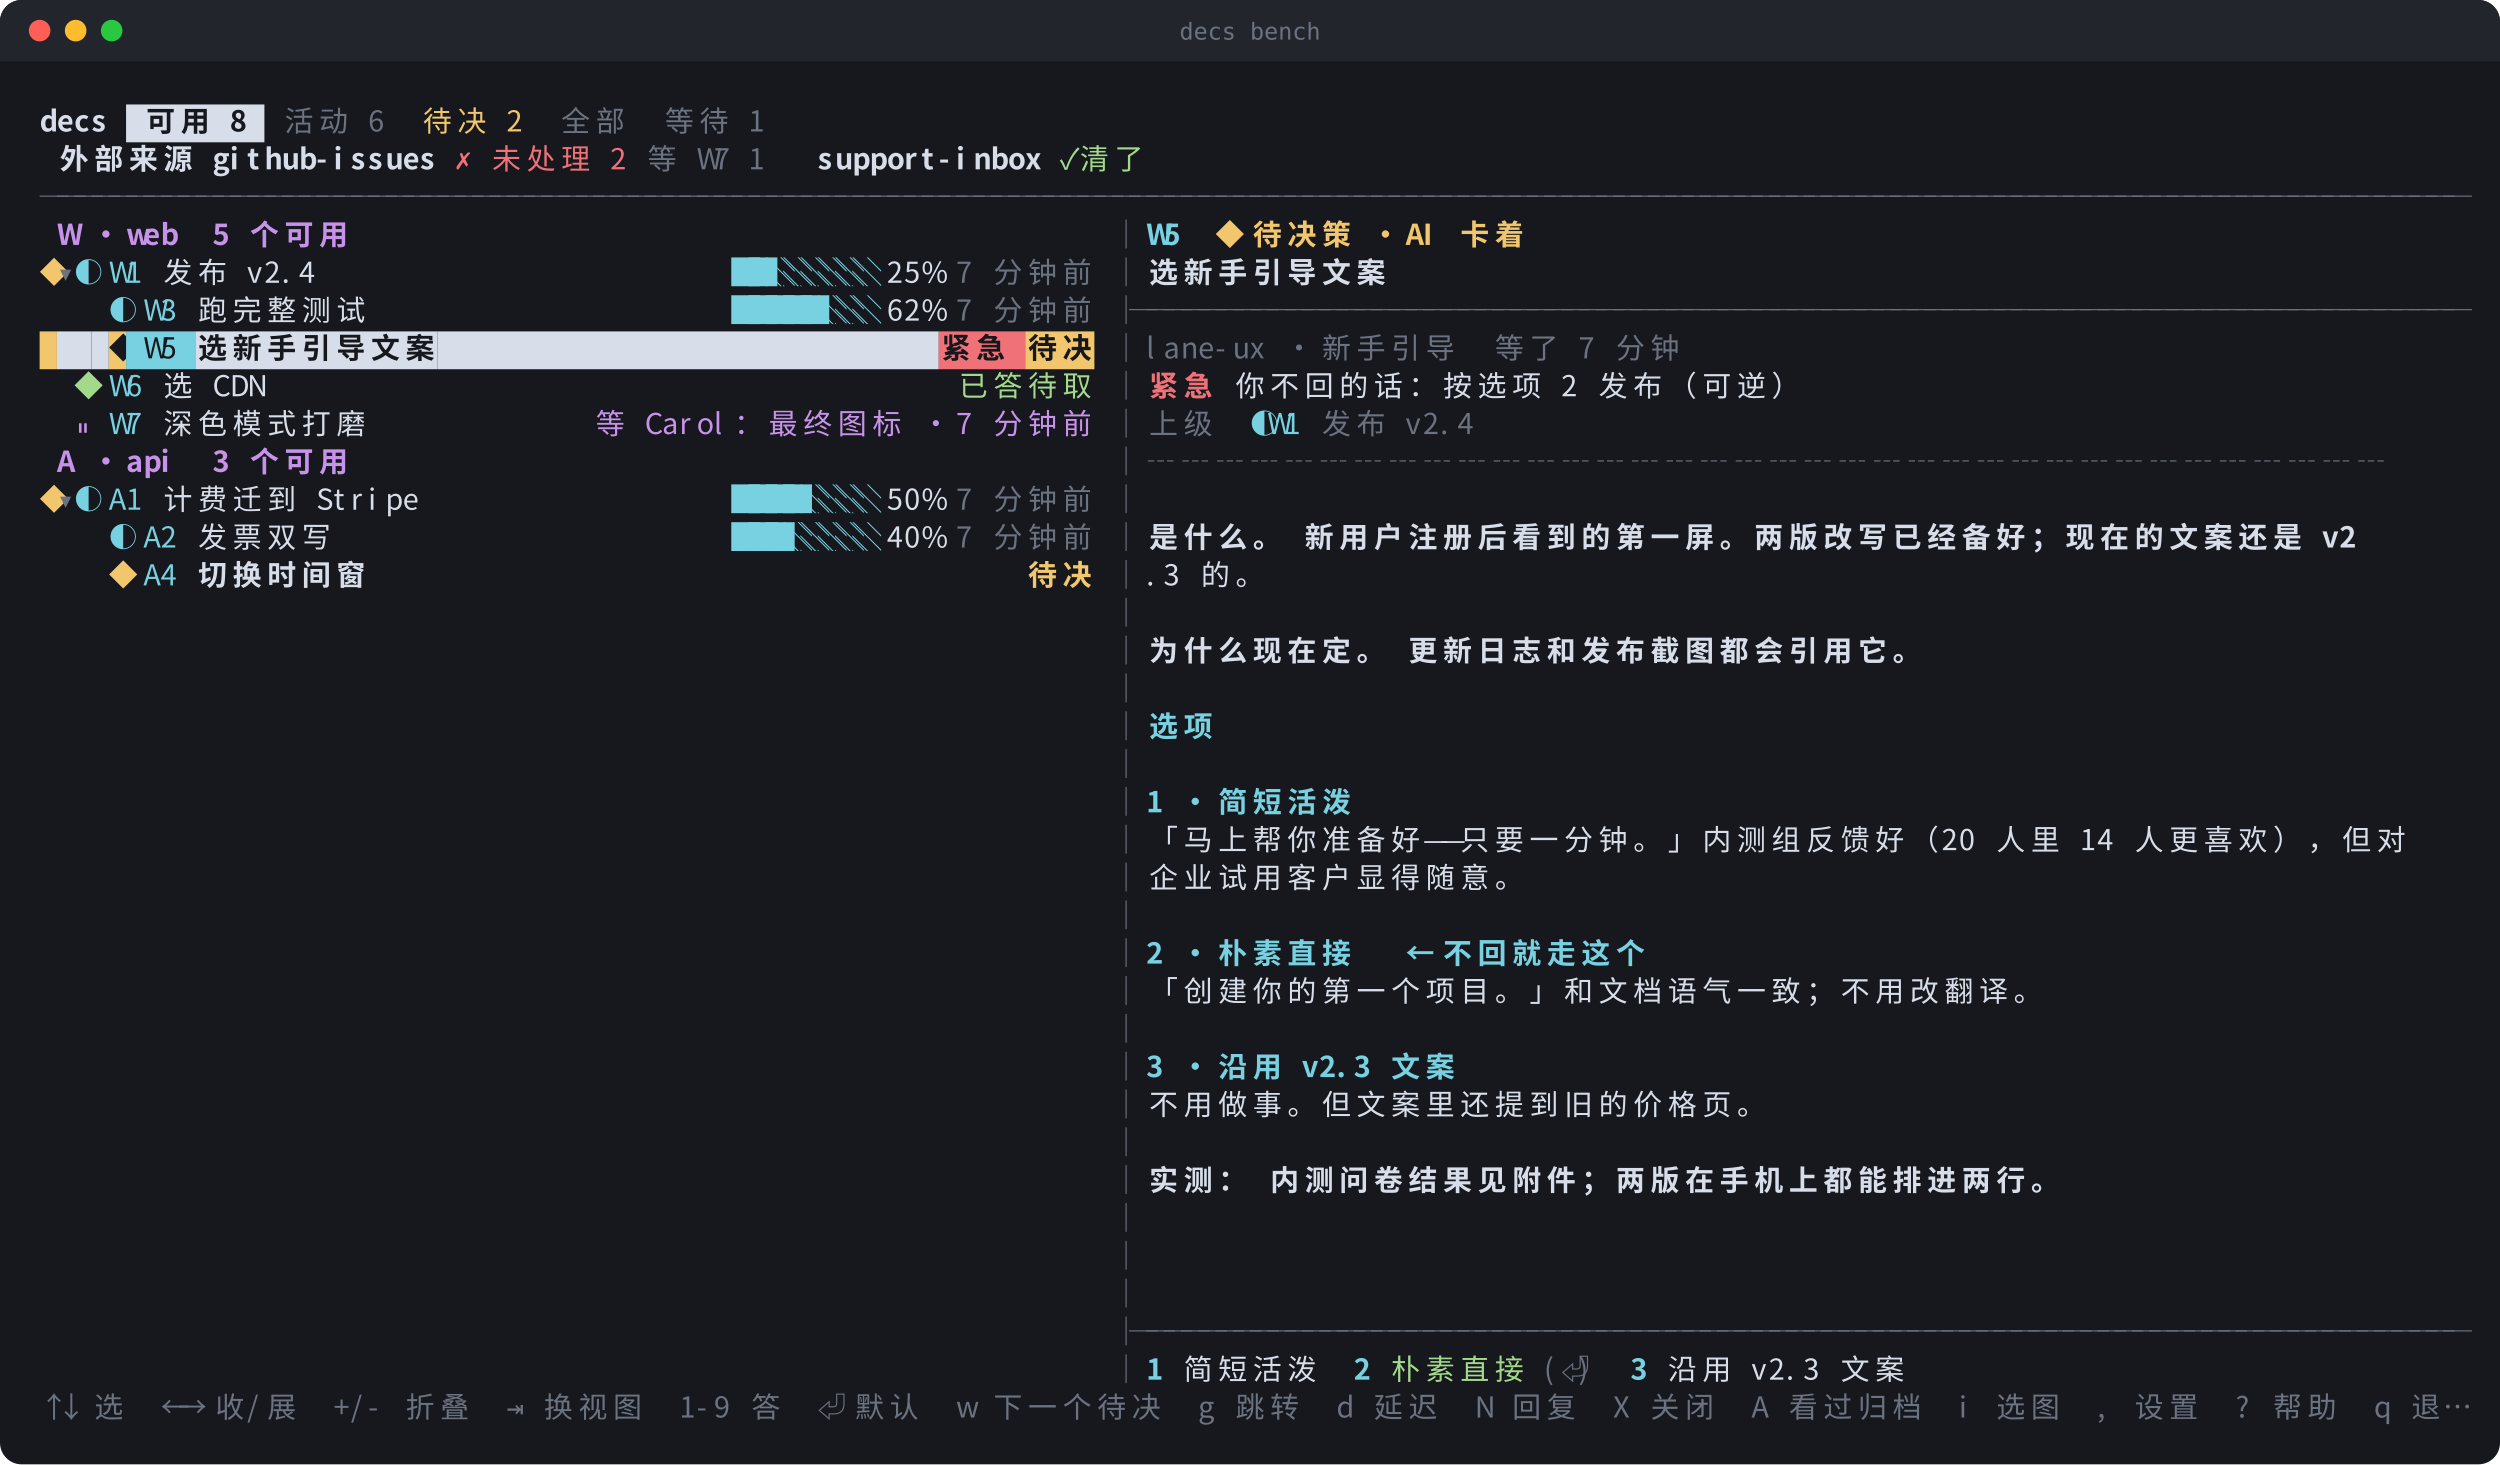
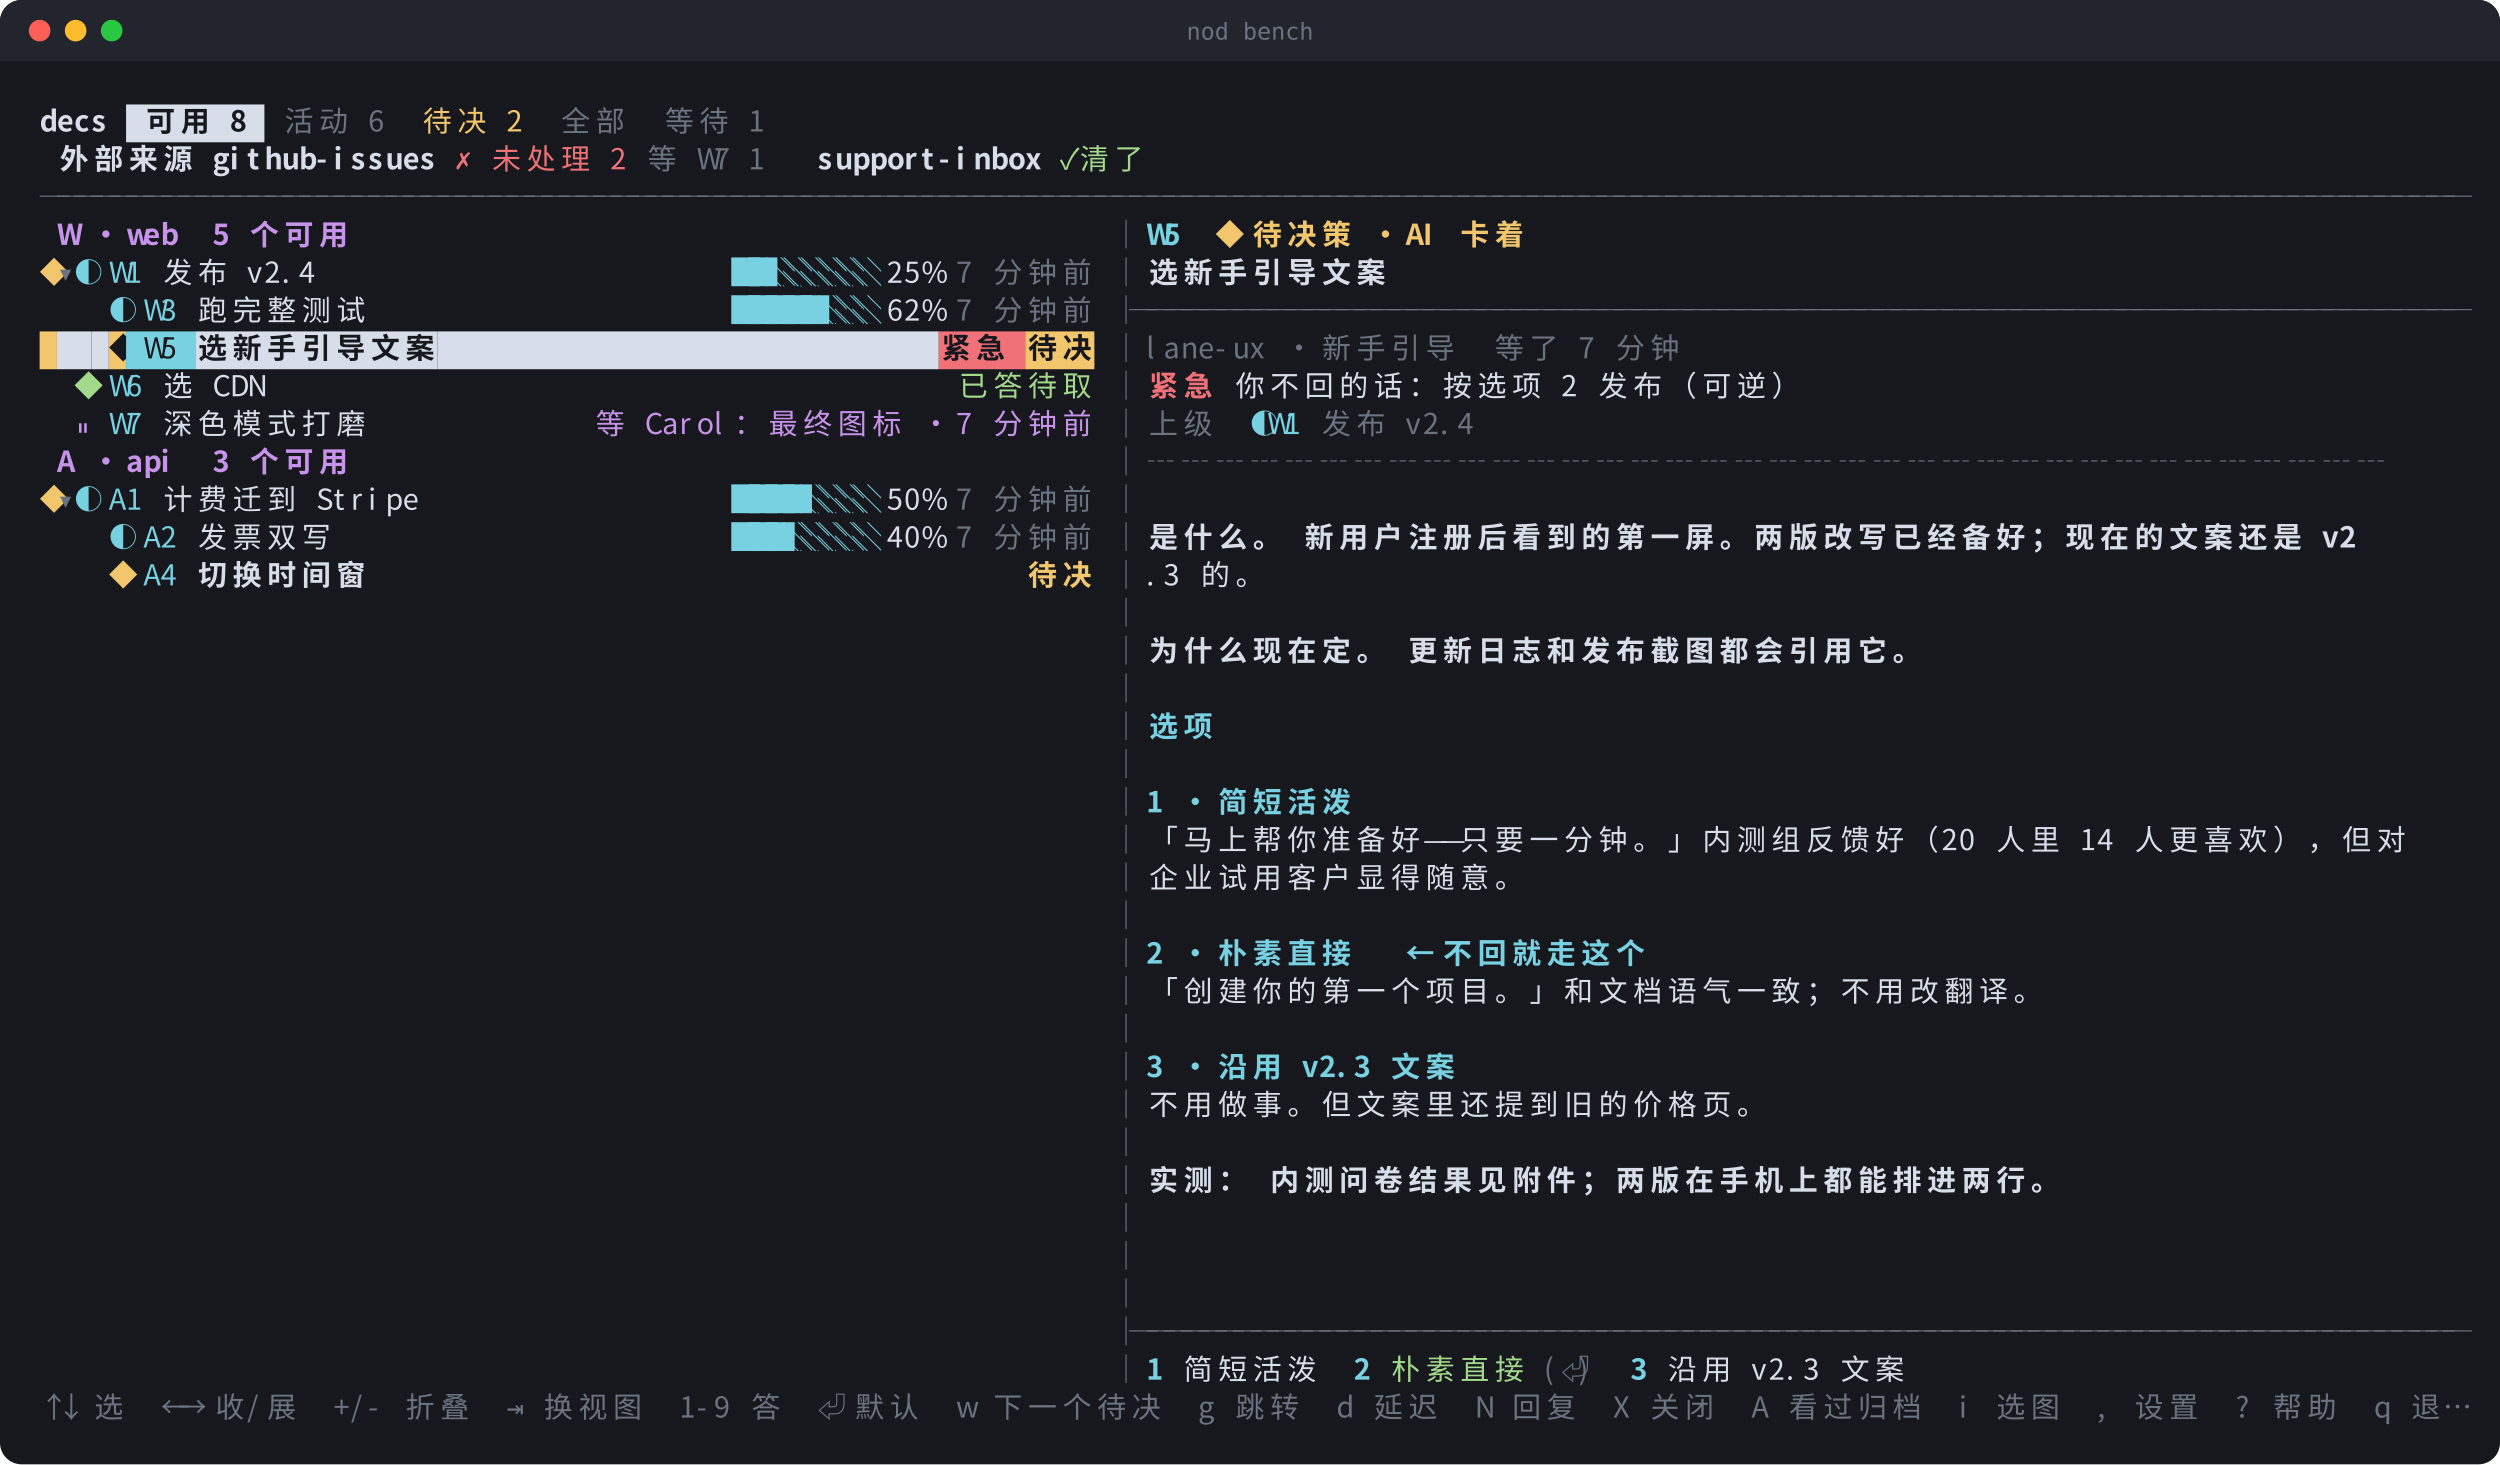
<svg xmlns="http://www.w3.org/2000/svg" width="1388" height="813" viewBox="0 0 1388 813">
  <rect width="1388" height="813" rx="12" fill="#16181d" />
  <path d="M0 12a12 12 0 0 1 12-12h1364a12 12 0 0 1 12 12v22h-1388z" fill="#22252c" />
  <circle cx="22" cy="17" r="6" fill="#ff5f57" />
  <circle cx="42" cy="17" r="6" fill="#febc2e" />
  <circle cx="62" cy="17" r="6" fill="#28c840" />
-   <text x="694" y="22" fill="#6b7280" font-family="Menlo, monospace" font-size="13" text-anchor="middle">decs bench</text>
+   <text x="694" y="22" fill="#6b7280" font-family="Menlo, monospace" font-size="13" text-anchor="middle">nod bench</text>
  <g font-family="'JetBrains Mono', 'SF Mono', Menlo, Consolas, 'PingFang SC', 'Noto Sans CJK SC', 'SF Arabic', 'Noto Sans Arabic', monospace" font-size="16">
    <text y="73" fill="#d8dee9" font-weight="700">
      <tspan x="22.0">d</tspan>
      <tspan x="31.6">e</tspan>
      <tspan x="41.2">c</tspan>
      <tspan x="50.8">s</tspan>
    </text>
    <rect x="70.0" y="58" width="76.8" height="21" fill="#d8dee9" />
    <text y="73" fill="#16181d" font-weight="700">
      <tspan x="81.2">可</tspan>
      <tspan x="100.4">用</tspan>
      <tspan x="127.6">8</tspan>
    </text>
    <text y="73" fill="#6b7280">
      <tspan x="158.0">活</tspan>
      <tspan x="177.2">动</tspan>
      <tspan x="204.4">6</tspan>
    </text>
    <text y="73" fill="#f2c66d">
      <tspan x="234.8">待</tspan>
      <tspan x="254.0">决</tspan>
      <tspan x="281.2">2</tspan>
    </text>
    <text y="73" fill="#6b7280">
      <tspan x="311.6">全</tspan>
      <tspan x="330.8">部</tspan>
    </text>
    <text y="73" fill="#6b7280">
      <tspan x="369.2">等</tspan>
      <tspan x="388.4">待</tspan>
      <tspan x="415.6">1</tspan>
    </text>
    <text y="94" fill="#d8dee9" font-weight="700">
      <tspan x="33.2">外</tspan>
      <tspan x="52.4">部</tspan>
      <tspan x="71.6">来</tspan>
      <tspan x="90.8">源</tspan>
    </text>
    <text y="94" fill="#d8dee9" font-weight="700">
      <tspan x="118.0">g</tspan>
      <tspan x="127.6">i</tspan>
      <tspan x="137.2">t</tspan>
      <tspan x="146.8">h</tspan>
      <tspan x="156.4">u</tspan>
      <tspan x="166.0">b</tspan>
      <tspan x="175.6">-</tspan>
      <tspan x="185.2">i</tspan>
      <tspan x="194.8">s</tspan>
      <tspan x="204.4">s</tspan>
      <tspan x="214.0">u</tspan>
      <tspan x="223.6">e</tspan>
      <tspan x="233.2">s</tspan>
    </text>
    <text y="94" fill="#f07178" font-weight="700">
      <tspan x="252.4">✗</tspan>
    </text>
    <text y="94" fill="#f07178">
      <tspan x="273.2">未</tspan>
      <tspan x="292.4">处</tspan>
      <tspan x="311.6">理</tspan>
      <tspan x="338.8">2</tspan>
    </text>
    <text y="94" fill="#6b7280">
      <tspan x="359.6">等</tspan>
      <tspan x="386.8">W</tspan>
      <tspan x="396.4">7</tspan>
      <tspan x="415.6">1</tspan>
    </text>
    <text y="94" fill="#d8dee9" font-weight="700">
      <tspan x="454.0">s</tspan>
      <tspan x="463.6">u</tspan>
      <tspan x="473.2">p</tspan>
      <tspan x="482.8">p</tspan>
      <tspan x="492.4">o</tspan>
      <tspan x="502.0">r</tspan>
      <tspan x="511.6">t</tspan>
      <tspan x="521.2">-</tspan>
      <tspan x="530.8">i</tspan>
      <tspan x="540.4">n</tspan>
      <tspan x="550.0">b</tspan>
      <tspan x="559.6">o</tspan>
      <tspan x="569.2">x</tspan>
    </text>
    <text y="94" fill="#a3d98b">
      <tspan x="588.4">✓</tspan>
      <tspan x="599.6">清</tspan>
      <tspan x="618.8">了</tspan>
    </text>
    <text y="115" fill="#6b7280">
      <tspan x="22.0">─</tspan>
      <tspan x="31.6">─</tspan>
      <tspan x="41.2">─</tspan>
      <tspan x="50.8">─</tspan>
      <tspan x="60.4">─</tspan>
      <tspan x="70.0">─</tspan>
      <tspan x="79.6">─</tspan>
      <tspan x="89.2">─</tspan>
      <tspan x="98.8">─</tspan>
      <tspan x="108.4">─</tspan>
      <tspan x="118.0">─</tspan>
      <tspan x="127.6">─</tspan>
      <tspan x="137.2">─</tspan>
      <tspan x="146.8">─</tspan>
      <tspan x="156.4">─</tspan>
      <tspan x="166.0">─</tspan>
      <tspan x="175.6">─</tspan>
      <tspan x="185.2">─</tspan>
      <tspan x="194.8">─</tspan>
      <tspan x="204.4">─</tspan>
      <tspan x="214.0">─</tspan>
      <tspan x="223.6">─</tspan>
      <tspan x="233.2">─</tspan>
      <tspan x="242.8">─</tspan>
      <tspan x="252.4">─</tspan>
      <tspan x="262.0">─</tspan>
      <tspan x="271.6">─</tspan>
      <tspan x="281.2">─</tspan>
      <tspan x="290.8">─</tspan>
      <tspan x="300.4">─</tspan>
      <tspan x="310.0">─</tspan>
      <tspan x="319.6">─</tspan>
      <tspan x="329.2">─</tspan>
      <tspan x="338.8">─</tspan>
      <tspan x="348.4">─</tspan>
      <tspan x="358.0">─</tspan>
      <tspan x="367.6">─</tspan>
      <tspan x="377.2">─</tspan>
      <tspan x="386.8">─</tspan>
      <tspan x="396.4">─</tspan>
      <tspan x="406.0">─</tspan>
      <tspan x="415.6">─</tspan>
      <tspan x="425.2">─</tspan>
      <tspan x="434.8">─</tspan>
      <tspan x="444.4">─</tspan>
      <tspan x="454.0">─</tspan>
      <tspan x="463.6">─</tspan>
      <tspan x="473.2">─</tspan>
      <tspan x="482.8">─</tspan>
      <tspan x="492.4">─</tspan>
      <tspan x="502.0">─</tspan>
      <tspan x="511.6">─</tspan>
      <tspan x="521.2">─</tspan>
      <tspan x="530.8">─</tspan>
      <tspan x="540.4">─</tspan>
      <tspan x="550.0">─</tspan>
      <tspan x="559.6">─</tspan>
      <tspan x="569.2">─</tspan>
      <tspan x="578.8">─</tspan>
      <tspan x="588.4">─</tspan>
      <tspan x="598.0">─</tspan>
      <tspan x="607.6">─</tspan>
      <tspan x="617.2">─</tspan>
      <tspan x="626.8">─</tspan>
      <tspan x="636.4">─</tspan>
      <tspan x="646.0">─</tspan>
      <tspan x="655.6">─</tspan>
      <tspan x="665.2">─</tspan>
      <tspan x="674.8">─</tspan>
      <tspan x="684.4">─</tspan>
      <tspan x="694.0">─</tspan>
      <tspan x="703.6">─</tspan>
      <tspan x="713.2">─</tspan>
      <tspan x="722.8">─</tspan>
      <tspan x="732.4">─</tspan>
      <tspan x="742.0">─</tspan>
      <tspan x="751.6">─</tspan>
      <tspan x="761.2">─</tspan>
      <tspan x="770.8">─</tspan>
      <tspan x="780.4">─</tspan>
      <tspan x="790.0">─</tspan>
      <tspan x="799.6">─</tspan>
      <tspan x="809.2">─</tspan>
      <tspan x="818.8">─</tspan>
      <tspan x="828.4">─</tspan>
      <tspan x="838.0">─</tspan>
      <tspan x="847.6">─</tspan>
      <tspan x="857.2">─</tspan>
      <tspan x="866.8">─</tspan>
      <tspan x="876.4">─</tspan>
      <tspan x="886.0">─</tspan>
      <tspan x="895.6">─</tspan>
      <tspan x="905.2">─</tspan>
      <tspan x="914.8">─</tspan>
      <tspan x="924.4">─</tspan>
      <tspan x="934.0">─</tspan>
      <tspan x="943.6">─</tspan>
      <tspan x="953.2">─</tspan>
      <tspan x="962.8">─</tspan>
      <tspan x="972.4">─</tspan>
      <tspan x="982.0">─</tspan>
      <tspan x="991.6">─</tspan>
      <tspan x="1001.2">─</tspan>
      <tspan x="1010.8">─</tspan>
      <tspan x="1020.4">─</tspan>
      <tspan x="1030.0">─</tspan>
      <tspan x="1039.6">─</tspan>
      <tspan x="1049.2">─</tspan>
      <tspan x="1058.8">─</tspan>
      <tspan x="1068.4">─</tspan>
      <tspan x="1078.0">─</tspan>
      <tspan x="1087.6">─</tspan>
      <tspan x="1097.2">─</tspan>
      <tspan x="1106.8">─</tspan>
      <tspan x="1116.4">─</tspan>
      <tspan x="1126.0">─</tspan>
      <tspan x="1135.6">─</tspan>
      <tspan x="1145.2">─</tspan>
      <tspan x="1154.8">─</tspan>
      <tspan x="1164.4">─</tspan>
      <tspan x="1174.0">─</tspan>
      <tspan x="1183.6">─</tspan>
      <tspan x="1193.2">─</tspan>
      <tspan x="1202.8">─</tspan>
      <tspan x="1212.4">─</tspan>
      <tspan x="1222.0">─</tspan>
      <tspan x="1231.6">─</tspan>
      <tspan x="1241.2">─</tspan>
      <tspan x="1250.8">─</tspan>
      <tspan x="1260.4">─</tspan>
      <tspan x="1270.0">─</tspan>
      <tspan x="1279.6">─</tspan>
      <tspan x="1289.2">─</tspan>
      <tspan x="1298.8">─</tspan>
      <tspan x="1308.4">─</tspan>
      <tspan x="1318.0">─</tspan>
      <tspan x="1327.6">─</tspan>
      <tspan x="1337.2">─</tspan>
      <tspan x="1346.8">─</tspan>
      <tspan x="1356.4">─</tspan>
    </text>
    <text y="136" fill="#c792ea" font-weight="700">
      <tspan x="31.6">W</tspan>
      <tspan x="50.8">·</tspan>
      <tspan x="70.0">w</tspan>
      <tspan x="79.6">e</tspan>
      <tspan x="89.2">b</tspan>
      <tspan x="118.0">5</tspan>
      <tspan x="138.8">个</tspan>
      <tspan x="158.0">可</tspan>
      <tspan x="177.2">用</tspan>
    </text>
    <text y="136" fill="#6b7280">
      <tspan x="617.2">│</tspan>
    </text>
    <text y="136" fill="#78d1e1" font-weight="700">
      <tspan x="636.4">W</tspan>
      <tspan x="646.0">5</tspan>
    </text>
    <text y="136" fill="#f2c66d" font-weight="700">
      <tspan x="674.8">◆</tspan>
    </text>
    <text y="136" fill="#f2c66d" font-weight="700">
      <tspan x="695.6">待</tspan>
      <tspan x="714.8">决</tspan>
      <tspan x="734.0">策</tspan>
    </text>
    <text y="136" fill="#f2c66d" font-weight="700">
      <tspan x="761.2">·</tspan>
      <tspan x="780.4">A</tspan>
      <tspan x="790.0">I</tspan>
      <tspan x="810.8">卡</tspan>
      <tspan x="830.0">着</tspan>
    </text>
    <text y="157" fill="#f2c66d" font-weight="700">
      <tspan x="22.0">◆</tspan>
    </text>
    <text y="157" fill="#6b7280">
      <tspan x="31.6">▾</tspan>
    </text>
    <text y="157" fill="#78d1e1">
      <tspan x="41.2">◐</tspan>
    </text>
    <text y="157" fill="#78d1e1">
      <tspan x="60.4">W</tspan>
      <tspan x="70.0">1</tspan>
    </text>
    <text y="157" fill="#d8dee9">
      <tspan x="90.8">发</tspan>
      <tspan x="110.0">布</tspan>
      <tspan x="137.2">v</tspan>
      <tspan x="146.8">2</tspan>
      <tspan x="156.4">.</tspan>
      <tspan x="166.0">4</tspan>
    </text>
    <text y="157" fill="#78d1e1">
      <tspan x="406.0">█</tspan>
      <tspan x="415.6">█</tspan>
      <tspan x="425.2">░</tspan>
      <tspan x="434.8">░</tspan>
      <tspan x="444.4">░</tspan>
      <tspan x="454.0">░</tspan>
      <tspan x="463.6">░</tspan>
      <tspan x="473.2">░</tspan>
    </text>
    <text y="157" fill="#d8dee9">
      <tspan x="492.4">2</tspan>
      <tspan x="502.0">5</tspan>
      <tspan x="511.6">%</tspan>
    </text>
    <text y="157" fill="#6b7280">
      <tspan x="530.8">7</tspan>
      <tspan x="551.6">分</tspan>
      <tspan x="570.8">钟</tspan>
      <tspan x="590.0">前</tspan>
    </text>
    <text y="157" fill="#6b7280">
      <tspan x="617.2">│</tspan>
    </text>
    <text y="157" fill="#d8dee9" font-weight="700">
      <tspan x="638.0">选</tspan>
      <tspan x="657.2">新</tspan>
      <tspan x="676.4">手</tspan>
      <tspan x="695.6">引</tspan>
      <tspan x="714.8">导</tspan>
      <tspan x="734.0">文</tspan>
      <tspan x="753.2">案</tspan>
    </text>
    <text y="178" fill="#78d1e1">
      <tspan x="60.4">◐</tspan>
    </text>
    <text y="178" fill="#78d1e1">
      <tspan x="79.6">W</tspan>
      <tspan x="89.2">3</tspan>
    </text>
    <text y="178" fill="#d8dee9">
      <tspan x="110.0">跑</tspan>
      <tspan x="129.2">完</tspan>
      <tspan x="148.4">整</tspan>
      <tspan x="167.6">测</tspan>
      <tspan x="186.8">试</tspan>
    </text>
    <text y="178" fill="#78d1e1">
      <tspan x="406.0">█</tspan>
      <tspan x="415.6">█</tspan>
      <tspan x="425.2">█</tspan>
      <tspan x="434.8">█</tspan>
      <tspan x="444.4">█</tspan>
      <tspan x="454.0">░</tspan>
      <tspan x="463.6">░</tspan>
      <tspan x="473.2">░</tspan>
    </text>
    <text y="178" fill="#d8dee9">
      <tspan x="492.4">6</tspan>
      <tspan x="502.0">2</tspan>
      <tspan x="511.6">%</tspan>
    </text>
    <text y="178" fill="#6b7280">
      <tspan x="530.8">7</tspan>
      <tspan x="551.6">分</tspan>
      <tspan x="570.8">钟</tspan>
      <tspan x="590.0">前</tspan>
    </text>
    <text y="178" fill="#6b7280">
      <tspan x="617.2">│</tspan>
    </text>
    <text y="178" fill="#6b7280">
      <tspan x="626.8">─</tspan>
      <tspan x="636.4">─</tspan>
      <tspan x="646.0">─</tspan>
      <tspan x="655.6">─</tspan>
      <tspan x="665.2">─</tspan>
      <tspan x="674.8">─</tspan>
      <tspan x="684.4">─</tspan>
      <tspan x="694.0">─</tspan>
      <tspan x="703.6">─</tspan>
      <tspan x="713.2">─</tspan>
      <tspan x="722.8">─</tspan>
      <tspan x="732.4">─</tspan>
      <tspan x="742.0">─</tspan>
      <tspan x="751.6">─</tspan>
      <tspan x="761.2">─</tspan>
      <tspan x="770.8">─</tspan>
      <tspan x="780.4">─</tspan>
      <tspan x="790.0">─</tspan>
      <tspan x="799.6">─</tspan>
      <tspan x="809.2">─</tspan>
      <tspan x="818.8">─</tspan>
      <tspan x="828.4">─</tspan>
      <tspan x="838.0">─</tspan>
      <tspan x="847.6">─</tspan>
      <tspan x="857.2">─</tspan>
      <tspan x="866.8">─</tspan>
      <tspan x="876.4">─</tspan>
      <tspan x="886.0">─</tspan>
      <tspan x="895.6">─</tspan>
      <tspan x="905.2">─</tspan>
      <tspan x="914.8">─</tspan>
      <tspan x="924.4">─</tspan>
      <tspan x="934.0">─</tspan>
      <tspan x="943.6">─</tspan>
      <tspan x="953.2">─</tspan>
      <tspan x="962.8">─</tspan>
      <tspan x="972.4">─</tspan>
      <tspan x="982.0">─</tspan>
      <tspan x="991.6">─</tspan>
      <tspan x="1001.2">─</tspan>
      <tspan x="1010.8">─</tspan>
      <tspan x="1020.4">─</tspan>
      <tspan x="1030.0">─</tspan>
      <tspan x="1039.6">─</tspan>
      <tspan x="1049.2">─</tspan>
      <tspan x="1058.8">─</tspan>
      <tspan x="1068.4">─</tspan>
      <tspan x="1078.0">─</tspan>
      <tspan x="1087.6">─</tspan>
      <tspan x="1097.2">─</tspan>
      <tspan x="1106.8">─</tspan>
      <tspan x="1116.4">─</tspan>
      <tspan x="1126.0">─</tspan>
      <tspan x="1135.6">─</tspan>
      <tspan x="1145.2">─</tspan>
      <tspan x="1154.8">─</tspan>
      <tspan x="1164.4">─</tspan>
      <tspan x="1174.0">─</tspan>
      <tspan x="1183.6">─</tspan>
      <tspan x="1193.2">─</tspan>
      <tspan x="1202.8">─</tspan>
      <tspan x="1212.4">─</tspan>
      <tspan x="1222.0">─</tspan>
      <tspan x="1231.6">─</tspan>
      <tspan x="1241.2">─</tspan>
      <tspan x="1250.8">─</tspan>
      <tspan x="1260.4">─</tspan>
      <tspan x="1270.0">─</tspan>
      <tspan x="1279.6">─</tspan>
      <tspan x="1289.2">─</tspan>
      <tspan x="1298.8">─</tspan>
      <tspan x="1308.4">─</tspan>
      <tspan x="1318.0">─</tspan>
      <tspan x="1327.6">─</tspan>
      <tspan x="1337.2">─</tspan>
      <tspan x="1346.8">─</tspan>
      <tspan x="1356.4">─</tspan>
    </text>
    <rect x="22.0" y="184" width="9.6" height="21" fill="#f2c66d" />
    <rect x="31.6" y="184" width="19.2" height="21" fill="#d8dee9" />
    <rect x="50.8" y="184" width="9.6" height="21" fill="#d8dee9" />
    <rect x="60.4" y="184" width="9.6" height="21" fill="#f2c66d" />
    <text y="199" fill="#16181d" font-weight="700">
      <tspan x="60.4">◆</tspan>
    </text>
    <rect x="70.0" y="184" width="38.4" height="21" fill="#78d1e1" />
    <text y="199" fill="#16181d">
      <tspan x="79.6">W</tspan>
      <tspan x="89.2">5</tspan>
    </text>
    <rect x="108.4" y="184" width="134.4" height="21" fill="#d8dee9" />
    <text y="199" fill="#16181d" font-weight="700">
      <tspan x="110.0">选</tspan>
      <tspan x="129.2">新</tspan>
      <tspan x="148.4">手</tspan>
      <tspan x="167.6">引</tspan>
      <tspan x="186.8">导</tspan>
      <tspan x="206.0">文</tspan>
      <tspan x="225.2">案</tspan>
    </text>
    <rect x="242.8" y="184" width="278.4" height="21" fill="#d8dee9" />
    <rect x="521.2" y="184" width="48.0" height="21" fill="#f07178" />
    <text y="199" fill="#16181d" font-weight="700">
      <tspan x="522.8">紧</tspan>
      <tspan x="542.0">急</tspan>
    </text>
    <rect x="569.2" y="184" width="38.4" height="21" fill="#f2c66d" />
    <text y="199" fill="#16181d" font-weight="700">
      <tspan x="570.8">待</tspan>
      <tspan x="590.0">决</tspan>
    </text>
    <text y="199" fill="#6b7280">
      <tspan x="617.2">│</tspan>
    </text>
    <text y="199" fill="#6b7280">
      <tspan x="636.4">l</tspan>
      <tspan x="646.0">a</tspan>
      <tspan x="655.6">n</tspan>
      <tspan x="665.2">e</tspan>
      <tspan x="674.8">-</tspan>
      <tspan x="684.4">u</tspan>
      <tspan x="694.0">x</tspan>
      <tspan x="713.2">·</tspan>
      <tspan x="734.0">新</tspan>
      <tspan x="753.2">手</tspan>
      <tspan x="772.4">引</tspan>
      <tspan x="791.6">导</tspan>
    </text>
    <text y="199" fill="#6b7280">
      <tspan x="830.0">等</tspan>
      <tspan x="849.2">了</tspan>
      <tspan x="876.4">7</tspan>
      <tspan x="897.2">分</tspan>
      <tspan x="916.4">钟</tspan>
    </text>
    <text y="220" fill="#a3d98b">
      <tspan x="41.2">◆</tspan>
    </text>
    <text y="220" fill="#78d1e1">
      <tspan x="60.4">W</tspan>
      <tspan x="70.0">6</tspan>
    </text>
    <text y="220" fill="#d8dee9">
      <tspan x="90.8">选</tspan>
      <tspan x="118.0">C</tspan>
      <tspan x="127.6">D</tspan>
      <tspan x="137.2">N</tspan>
    </text>
    <text y="220" fill="#a3d98b">
      <tspan x="532.4">已</tspan>
      <tspan x="551.6">答</tspan>
      <tspan x="570.8">待</tspan>
      <tspan x="590.0">取</tspan>
    </text>
    <text y="220" fill="#6b7280">
      <tspan x="617.2">│</tspan>
    </text>
    <text y="220" fill="#f07178" font-weight="700">
      <tspan x="638.0">紧</tspan>
      <tspan x="657.2">急</tspan>
    </text>
    <text y="220" fill="#d8dee9">
      <tspan x="686.0">你</tspan>
      <tspan x="705.2">不</tspan>
      <tspan x="724.4">回</tspan>
      <tspan x="743.6">的</tspan>
      <tspan x="762.8">话</tspan>
      <tspan x="782.0">：</tspan>
      <tspan x="801.2">按</tspan>
      <tspan x="820.4">选</tspan>
      <tspan x="839.6">项</tspan>
      <tspan x="866.8">2</tspan>
      <tspan x="887.6">发</tspan>
      <tspan x="906.8">布</tspan>
      <tspan x="926.0">（</tspan>
      <tspan x="945.2">可</tspan>
      <tspan x="964.4">逆</tspan>
      <tspan x="983.6">）</tspan>
    </text>
    <text y="241" fill="#c792ea">
      <tspan x="41.2">⏸</tspan>
    </text>
    <text y="241" fill="#78d1e1">
      <tspan x="60.4">W</tspan>
      <tspan x="70.0">7</tspan>
    </text>
    <text y="241" fill="#d8dee9">
      <tspan x="90.8">深</tspan>
      <tspan x="110.0">色</tspan>
      <tspan x="129.2">模</tspan>
      <tspan x="148.4">式</tspan>
      <tspan x="167.6">打</tspan>
      <tspan x="186.8">磨</tspan>
    </text>
    <text y="241" fill="#c792ea">
      <tspan x="330.8">等</tspan>
      <tspan x="358.0">C</tspan>
      <tspan x="367.6">a</tspan>
      <tspan x="377.2">r</tspan>
      <tspan x="386.8">o</tspan>
      <tspan x="396.4">l</tspan>
      <tspan x="407.6">：</tspan>
      <tspan x="426.8">最</tspan>
      <tspan x="446.0">终</tspan>
      <tspan x="465.2">图</tspan>
      <tspan x="484.4">标</tspan>
      <tspan x="511.6">·</tspan>
      <tspan x="530.8">7</tspan>
      <tspan x="551.6">分</tspan>
      <tspan x="570.8">钟</tspan>
      <tspan x="590.0">前</tspan>
    </text>
    <text y="241" fill="#6b7280">
      <tspan x="617.2">│</tspan>
    </text>
    <text y="241" fill="#6b7280">
      <tspan x="638.0">上</tspan>
      <tspan x="657.2">级</tspan>
    </text>
    <text y="241" fill="#78d1e1">
      <tspan x="694.0">◐</tspan>
    </text>
    <text y="241" fill="#78d1e1">
      <tspan x="703.6">W</tspan>
      <tspan x="713.2">1</tspan>
    </text>
    <text y="241" fill="#6b7280">
      <tspan x="734.0">发</tspan>
      <tspan x="753.2">布</tspan>
      <tspan x="780.4">v</tspan>
      <tspan x="790.0">2</tspan>
      <tspan x="799.6">.</tspan>
      <tspan x="809.2">4</tspan>
    </text>
    <text y="262" fill="#c792ea" font-weight="700">
      <tspan x="31.6">A</tspan>
      <tspan x="50.8">·</tspan>
      <tspan x="70.0">a</tspan>
      <tspan x="79.6">p</tspan>
      <tspan x="89.2">i</tspan>
      <tspan x="118.0">3</tspan>
      <tspan x="138.8">个</tspan>
      <tspan x="158.0">可</tspan>
      <tspan x="177.2">用</tspan>
    </text>
    <text y="262" fill="#6b7280">
      <tspan x="617.2">│</tspan>
    </text>
    <text y="262" fill="#6b7280">
      <tspan x="636.4">┄</tspan>
      <tspan x="655.6">┄</tspan>
      <tspan x="674.8">┄</tspan>
      <tspan x="694.0">┄</tspan>
      <tspan x="713.2">┄</tspan>
      <tspan x="732.4">┄</tspan>
      <tspan x="751.6">┄</tspan>
      <tspan x="770.8">┄</tspan>
      <tspan x="790.0">┄</tspan>
      <tspan x="809.2">┄</tspan>
      <tspan x="828.4">┄</tspan>
      <tspan x="847.6">┄</tspan>
      <tspan x="866.8">┄</tspan>
      <tspan x="886.0">┄</tspan>
      <tspan x="905.2">┄</tspan>
      <tspan x="924.4">┄</tspan>
      <tspan x="943.6">┄</tspan>
      <tspan x="962.8">┄</tspan>
      <tspan x="982.0">┄</tspan>
      <tspan x="1001.2">┄</tspan>
      <tspan x="1020.4">┄</tspan>
      <tspan x="1039.6">┄</tspan>
      <tspan x="1058.8">┄</tspan>
      <tspan x="1078.0">┄</tspan>
      <tspan x="1097.2">┄</tspan>
      <tspan x="1116.4">┄</tspan>
      <tspan x="1135.6">┄</tspan>
      <tspan x="1154.8">┄</tspan>
      <tspan x="1174.0">┄</tspan>
      <tspan x="1193.2">┄</tspan>
      <tspan x="1212.4">┄</tspan>
      <tspan x="1231.6">┄</tspan>
      <tspan x="1250.8">┄</tspan>
      <tspan x="1270.0">┄</tspan>
      <tspan x="1289.2">┄</tspan>
      <tspan x="1308.4">┄</tspan>
    </text>
    <text y="283" fill="#f2c66d" font-weight="700">
      <tspan x="22.0">◆</tspan>
    </text>
    <text y="283" fill="#6b7280">
      <tspan x="31.6">▾</tspan>
    </text>
    <text y="283" fill="#78d1e1">
      <tspan x="41.2">◐</tspan>
    </text>
    <text y="283" fill="#78d1e1">
      <tspan x="60.4">A</tspan>
      <tspan x="70.0">1</tspan>
    </text>
    <text y="283" fill="#d8dee9">
      <tspan x="90.8">计</tspan>
      <tspan x="110.0">费</tspan>
      <tspan x="129.2">迁</tspan>
      <tspan x="148.4">到</tspan>
      <tspan x="175.6">S</tspan>
      <tspan x="185.2">t</tspan>
      <tspan x="194.8">r</tspan>
      <tspan x="204.4">i</tspan>
      <tspan x="214.0">p</tspan>
      <tspan x="223.6">e</tspan>
    </text>
    <text y="283" fill="#78d1e1">
      <tspan x="406.0">█</tspan>
      <tspan x="415.6">█</tspan>
      <tspan x="425.2">█</tspan>
      <tspan x="434.8">█</tspan>
      <tspan x="444.4">░</tspan>
      <tspan x="454.0">░</tspan>
      <tspan x="463.6">░</tspan>
      <tspan x="473.2">░</tspan>
    </text>
    <text y="283" fill="#d8dee9">
      <tspan x="492.4">5</tspan>
      <tspan x="502.0">0</tspan>
      <tspan x="511.6">%</tspan>
    </text>
    <text y="283" fill="#6b7280">
      <tspan x="530.8">7</tspan>
      <tspan x="551.6">分</tspan>
      <tspan x="570.8">钟</tspan>
      <tspan x="590.0">前</tspan>
    </text>
    <text y="283" fill="#6b7280">
      <tspan x="617.2">│</tspan>
    </text>
    <text y="304" fill="#78d1e1">
      <tspan x="60.4">◐</tspan>
    </text>
    <text y="304" fill="#78d1e1">
      <tspan x="79.6">A</tspan>
      <tspan x="89.2">2</tspan>
    </text>
    <text y="304" fill="#d8dee9">
      <tspan x="110.0">发</tspan>
      <tspan x="129.2">票</tspan>
      <tspan x="148.4">双</tspan>
      <tspan x="167.6">写</tspan>
    </text>
    <text y="304" fill="#78d1e1">
      <tspan x="406.0">█</tspan>
      <tspan x="415.6">█</tspan>
      <tspan x="425.2">█</tspan>
      <tspan x="434.8">░</tspan>
      <tspan x="444.4">░</tspan>
      <tspan x="454.0">░</tspan>
      <tspan x="463.6">░</tspan>
      <tspan x="473.2">░</tspan>
    </text>
    <text y="304" fill="#d8dee9">
      <tspan x="492.4">4</tspan>
      <tspan x="502.0">0</tspan>
      <tspan x="511.6">%</tspan>
    </text>
    <text y="304" fill="#6b7280">
      <tspan x="530.8">7</tspan>
      <tspan x="551.6">分</tspan>
      <tspan x="570.8">钟</tspan>
      <tspan x="590.0">前</tspan>
    </text>
    <text y="304" fill="#6b7280">
      <tspan x="617.2">│</tspan>
    </text>
    <text y="304" fill="#d8dee9" font-weight="700">
      <tspan x="638.0">是</tspan>
      <tspan x="657.2">什</tspan>
      <tspan x="676.4">么</tspan>
      <tspan x="695.6">。</tspan>
      <tspan x="724.4">新</tspan>
      <tspan x="743.6">用</tspan>
      <tspan x="762.8">户</tspan>
      <tspan x="782.0">注</tspan>
      <tspan x="801.2">册</tspan>
      <tspan x="820.4">后</tspan>
      <tspan x="839.6">看</tspan>
      <tspan x="858.8">到</tspan>
      <tspan x="878.0">的</tspan>
      <tspan x="897.2">第</tspan>
      <tspan x="916.4">一</tspan>
      <tspan x="935.6">屏</tspan>
      <tspan x="954.8">。</tspan>
      <tspan x="974.0">两</tspan>
      <tspan x="993.2">版</tspan>
      <tspan x="1012.4">改</tspan>
      <tspan x="1031.6">写</tspan>
      <tspan x="1050.8">已</tspan>
      <tspan x="1070.0">经</tspan>
      <tspan x="1089.2">备</tspan>
      <tspan x="1108.4">好</tspan>
      <tspan x="1127.6">；</tspan>
      <tspan x="1146.8">现</tspan>
      <tspan x="1166.0">在</tspan>
      <tspan x="1185.2">的</tspan>
      <tspan x="1204.4">文</tspan>
      <tspan x="1223.6">案</tspan>
      <tspan x="1242.8">还</tspan>
      <tspan x="1262.0">是</tspan>
      <tspan x="1289.2">v</tspan>
      <tspan x="1298.8">2</tspan>
    </text>
    <text y="325" fill="#f2c66d" font-weight="700">
      <tspan x="60.4">◆</tspan>
    </text>
    <text y="325" fill="#78d1e1">
      <tspan x="79.6">A</tspan>
      <tspan x="89.2">4</tspan>
    </text>
    <text y="325" fill="#d8dee9" font-weight="700">
      <tspan x="110.0">切</tspan>
      <tspan x="129.2">换</tspan>
      <tspan x="148.4">时</tspan>
      <tspan x="167.6">间</tspan>
      <tspan x="186.8">窗</tspan>
    </text>
    <text y="325" fill="#f2c66d" font-weight="700">
      <tspan x="570.8">待</tspan>
      <tspan x="590.0">决</tspan>
    </text>
    <text y="325" fill="#6b7280">
      <tspan x="617.2">│</tspan>
    </text>
    <text y="325" fill="#d8dee9">
      <tspan x="636.4">.</tspan>
      <tspan x="646.0">3</tspan>
      <tspan x="666.8">的</tspan>
      <tspan x="686.0">。</tspan>
    </text>
    <text y="346" fill="#6b7280">
      <tspan x="617.2">│</tspan>
    </text>
    <text y="367" fill="#6b7280">
      <tspan x="617.2">│</tspan>
    </text>
    <text y="367" fill="#d8dee9" font-weight="700">
      <tspan x="638.0">为</tspan>
      <tspan x="657.2">什</tspan>
      <tspan x="676.4">么</tspan>
      <tspan x="695.6">现</tspan>
      <tspan x="714.8">在</tspan>
      <tspan x="734.0">定</tspan>
      <tspan x="753.2">。</tspan>
      <tspan x="782.0">更</tspan>
      <tspan x="801.2">新</tspan>
      <tspan x="820.4">日</tspan>
      <tspan x="839.6">志</tspan>
      <tspan x="858.8">和</tspan>
      <tspan x="878.0">发</tspan>
      <tspan x="897.2">布</tspan>
      <tspan x="916.4">截</tspan>
      <tspan x="935.6">图</tspan>
      <tspan x="954.8">都</tspan>
      <tspan x="974.0">会</tspan>
      <tspan x="993.2">引</tspan>
      <tspan x="1012.4">用</tspan>
      <tspan x="1031.6">它</tspan>
      <tspan x="1050.8">。</tspan>
    </text>
    <text y="388" fill="#6b7280">
      <tspan x="617.2">│</tspan>
    </text>
    <text y="409" fill="#6b7280">
      <tspan x="617.2">│</tspan>
    </text>
    <text y="409" fill="#78d1e1" font-weight="700">
      <tspan x="638.0">选</tspan>
      <tspan x="657.2">项</tspan>
    </text>
    <text y="430" fill="#6b7280">
      <tspan x="617.2">│</tspan>
    </text>
    <text y="451" fill="#6b7280">
      <tspan x="617.2">│</tspan>
    </text>
    <text y="451" fill="#78d1e1" font-weight="700">
      <tspan x="636.4">1</tspan>
      <tspan x="655.6">·</tspan>
      <tspan x="676.4">简</tspan>
      <tspan x="695.6">短</tspan>
      <tspan x="714.8">活</tspan>
      <tspan x="734.0">泼</tspan>
    </text>
    <text y="472" fill="#6b7280">
      <tspan x="617.2">│</tspan>
    </text>
    <text y="472" fill="#d8dee9">
      <tspan x="638.0">「</tspan>
      <tspan x="657.2">马</tspan>
      <tspan x="676.4">上</tspan>
      <tspan x="695.6">帮</tspan>
      <tspan x="714.8">你</tspan>
      <tspan x="734.0">准</tspan>
      <tspan x="753.2">备</tspan>
      <tspan x="772.4">好</tspan>
      <tspan x="790.0">—</tspan>
      <tspan x="799.6">—</tspan>
      <tspan x="810.8">只</tspan>
      <tspan x="830.0">要</tspan>
      <tspan x="849.2">一</tspan>
      <tspan x="868.4">分</tspan>
      <tspan x="887.6">钟</tspan>
      <tspan x="906.8">。</tspan>
      <tspan x="926.0">」</tspan>
      <tspan x="945.2">内</tspan>
      <tspan x="964.4">测</tspan>
      <tspan x="983.6">组</tspan>
      <tspan x="1002.8">反</tspan>
      <tspan x="1022.0">馈</tspan>
      <tspan x="1041.2">好</tspan>
      <tspan x="1060.4">（</tspan>
      <tspan x="1078.0">2</tspan>
      <tspan x="1087.6">0</tspan>
      <tspan x="1108.4">人</tspan>
      <tspan x="1127.6">里</tspan>
      <tspan x="1154.8">1</tspan>
      <tspan x="1164.4">4</tspan>
      <tspan x="1185.2">人</tspan>
      <tspan x="1204.4">更</tspan>
      <tspan x="1223.6">喜</tspan>
      <tspan x="1242.8">欢</tspan>
      <tspan x="1262.0">）</tspan>
      <tspan x="1281.2">，</tspan>
      <tspan x="1300.4">但</tspan>
      <tspan x="1319.6">对</tspan>
    </text>
    <text y="493" fill="#6b7280">
      <tspan x="617.2">│</tspan>
    </text>
    <text y="493" fill="#d8dee9">
      <tspan x="638.0">企</tspan>
      <tspan x="657.2">业</tspan>
      <tspan x="676.4">试</tspan>
      <tspan x="695.6">用</tspan>
      <tspan x="714.8">客</tspan>
      <tspan x="734.0">户</tspan>
      <tspan x="753.2">显</tspan>
      <tspan x="772.4">得</tspan>
      <tspan x="791.6">随</tspan>
      <tspan x="810.8">意</tspan>
      <tspan x="830.0">。</tspan>
    </text>
    <text y="514" fill="#6b7280">
      <tspan x="617.2">│</tspan>
    </text>
    <text y="535" fill="#6b7280">
      <tspan x="617.2">│</tspan>
    </text>
    <text y="535" fill="#78d1e1" font-weight="700">
      <tspan x="636.4">2</tspan>
      <tspan x="655.6">·</tspan>
      <tspan x="676.4">朴</tspan>
      <tspan x="695.6">素</tspan>
      <tspan x="714.8">直</tspan>
      <tspan x="734.0">接</tspan>
      <tspan x="780.4">←</tspan>
      <tspan x="801.2">不</tspan>
      <tspan x="820.4">回</tspan>
      <tspan x="839.6">就</tspan>
      <tspan x="858.8">走</tspan>
      <tspan x="878.0">这</tspan>
      <tspan x="897.2">个</tspan>
    </text>
    <text y="556" fill="#6b7280">
      <tspan x="617.2">│</tspan>
    </text>
    <text y="556" fill="#d8dee9">
      <tspan x="638.0">「</tspan>
      <tspan x="657.2">创</tspan>
      <tspan x="676.4">建</tspan>
      <tspan x="695.6">你</tspan>
      <tspan x="714.8">的</tspan>
      <tspan x="734.0">第</tspan>
      <tspan x="753.2">一</tspan>
      <tspan x="772.4">个</tspan>
      <tspan x="791.6">项</tspan>
      <tspan x="810.8">目</tspan>
      <tspan x="830.0">。</tspan>
      <tspan x="849.2">」</tspan>
      <tspan x="868.4">和</tspan>
      <tspan x="887.6">文</tspan>
      <tspan x="906.8">档</tspan>
      <tspan x="926.0">语</tspan>
      <tspan x="945.2">气</tspan>
      <tspan x="964.4">一</tspan>
      <tspan x="983.6">致</tspan>
      <tspan x="1002.8">；</tspan>
      <tspan x="1022.0">不</tspan>
      <tspan x="1041.2">用</tspan>
      <tspan x="1060.4">改</tspan>
      <tspan x="1079.6">翻</tspan>
      <tspan x="1098.8">译</tspan>
      <tspan x="1118.0">。</tspan>
    </text>
    <text y="577" fill="#6b7280">
      <tspan x="617.2">│</tspan>
    </text>
    <text y="598" fill="#6b7280">
      <tspan x="617.2">│</tspan>
    </text>
    <text y="598" fill="#78d1e1" font-weight="700">
      <tspan x="636.4">3</tspan>
      <tspan x="655.6">·</tspan>
      <tspan x="676.4">沿</tspan>
      <tspan x="695.6">用</tspan>
      <tspan x="722.8">v</tspan>
      <tspan x="732.4">2</tspan>
      <tspan x="742.0">.</tspan>
      <tspan x="751.6">3</tspan>
      <tspan x="772.4">文</tspan>
      <tspan x="791.6">案</tspan>
    </text>
    <text y="619" fill="#6b7280">
      <tspan x="617.2">│</tspan>
    </text>
    <text y="619" fill="#d8dee9">
      <tspan x="638.0">不</tspan>
      <tspan x="657.2">用</tspan>
      <tspan x="676.4">做</tspan>
      <tspan x="695.6">事</tspan>
      <tspan x="714.8">。</tspan>
      <tspan x="734.0">但</tspan>
      <tspan x="753.2">文</tspan>
      <tspan x="772.4">案</tspan>
      <tspan x="791.6">里</tspan>
      <tspan x="810.8">还</tspan>
      <tspan x="830.0">提</tspan>
      <tspan x="849.2">到</tspan>
      <tspan x="868.4">旧</tspan>
      <tspan x="887.6">的</tspan>
      <tspan x="906.8">价</tspan>
      <tspan x="926.0">格</tspan>
      <tspan x="945.2">页</tspan>
      <tspan x="964.4">。</tspan>
    </text>
    <text y="640" fill="#6b7280">
      <tspan x="617.2">│</tspan>
    </text>
    <text y="661" fill="#6b7280">
      <tspan x="617.2">│</tspan>
    </text>
    <text y="661" fill="#d8dee9" font-weight="700">
      <tspan x="638.0">实</tspan>
      <tspan x="657.2">测</tspan>
      <tspan x="676.4">：</tspan>
      <tspan x="705.2">内</tspan>
      <tspan x="724.4">测</tspan>
      <tspan x="743.6">问</tspan>
      <tspan x="762.8">卷</tspan>
      <tspan x="782.0">结</tspan>
      <tspan x="801.2">果</tspan>
      <tspan x="820.4">见</tspan>
      <tspan x="839.6">附</tspan>
      <tspan x="858.8">件</tspan>
      <tspan x="878.0">；</tspan>
      <tspan x="897.2">两</tspan>
      <tspan x="916.4">版</tspan>
      <tspan x="935.6">在</tspan>
      <tspan x="954.8">手</tspan>
      <tspan x="974.0">机</tspan>
      <tspan x="993.2">上</tspan>
      <tspan x="1012.4">都</tspan>
      <tspan x="1031.6">能</tspan>
      <tspan x="1050.8">排</tspan>
      <tspan x="1070.0">进</tspan>
      <tspan x="1089.2">两</tspan>
      <tspan x="1108.4">行</tspan>
      <tspan x="1127.6">。</tspan>
    </text>
    <text y="682" fill="#6b7280">
      <tspan x="617.2">│</tspan>
    </text>
    <text y="703" fill="#6b7280">
      <tspan x="617.2">│</tspan>
    </text>
    <text y="724" fill="#6b7280">
      <tspan x="617.2">│</tspan>
    </text>
    <text y="745" fill="#6b7280">
      <tspan x="617.2">│</tspan>
    </text>
    <text y="745" fill="#6b7280">
      <tspan x="626.8">─</tspan>
      <tspan x="636.4">─</tspan>
      <tspan x="646.0">─</tspan>
      <tspan x="655.6">─</tspan>
      <tspan x="665.2">─</tspan>
      <tspan x="674.8">─</tspan>
      <tspan x="684.4">─</tspan>
      <tspan x="694.0">─</tspan>
      <tspan x="703.6">─</tspan>
      <tspan x="713.2">─</tspan>
      <tspan x="722.8">─</tspan>
      <tspan x="732.4">─</tspan>
      <tspan x="742.0">─</tspan>
      <tspan x="751.6">─</tspan>
      <tspan x="761.2">─</tspan>
      <tspan x="770.8">─</tspan>
      <tspan x="780.4">─</tspan>
      <tspan x="790.0">─</tspan>
      <tspan x="799.6">─</tspan>
      <tspan x="809.2">─</tspan>
      <tspan x="818.8">─</tspan>
      <tspan x="828.4">─</tspan>
      <tspan x="838.0">─</tspan>
      <tspan x="847.6">─</tspan>
      <tspan x="857.2">─</tspan>
      <tspan x="866.8">─</tspan>
      <tspan x="876.4">─</tspan>
      <tspan x="886.0">─</tspan>
      <tspan x="895.6">─</tspan>
      <tspan x="905.2">─</tspan>
      <tspan x="914.8">─</tspan>
      <tspan x="924.4">─</tspan>
      <tspan x="934.0">─</tspan>
      <tspan x="943.6">─</tspan>
      <tspan x="953.2">─</tspan>
      <tspan x="962.8">─</tspan>
      <tspan x="972.4">─</tspan>
      <tspan x="982.0">─</tspan>
      <tspan x="991.6">─</tspan>
      <tspan x="1001.2">─</tspan>
      <tspan x="1010.8">─</tspan>
      <tspan x="1020.4">─</tspan>
      <tspan x="1030.0">─</tspan>
      <tspan x="1039.6">─</tspan>
      <tspan x="1049.2">─</tspan>
      <tspan x="1058.8">─</tspan>
      <tspan x="1068.4">─</tspan>
      <tspan x="1078.0">─</tspan>
      <tspan x="1087.6">─</tspan>
      <tspan x="1097.2">─</tspan>
      <tspan x="1106.8">─</tspan>
      <tspan x="1116.4">─</tspan>
      <tspan x="1126.0">─</tspan>
      <tspan x="1135.6">─</tspan>
      <tspan x="1145.2">─</tspan>
      <tspan x="1154.8">─</tspan>
      <tspan x="1164.4">─</tspan>
      <tspan x="1174.0">─</tspan>
      <tspan x="1183.6">─</tspan>
      <tspan x="1193.2">─</tspan>
      <tspan x="1202.8">─</tspan>
      <tspan x="1212.4">─</tspan>
      <tspan x="1222.0">─</tspan>
      <tspan x="1231.6">─</tspan>
      <tspan x="1241.2">─</tspan>
      <tspan x="1250.8">─</tspan>
      <tspan x="1260.4">─</tspan>
      <tspan x="1270.0">─</tspan>
      <tspan x="1279.6">─</tspan>
      <tspan x="1289.2">─</tspan>
      <tspan x="1298.8">─</tspan>
      <tspan x="1308.4">─</tspan>
      <tspan x="1318.0">─</tspan>
      <tspan x="1327.6">─</tspan>
      <tspan x="1337.2">─</tspan>
      <tspan x="1346.8">─</tspan>
      <tspan x="1356.4">─</tspan>
    </text>
    <text y="766" fill="#6b7280">
      <tspan x="617.2">│</tspan>
    </text>
    <text y="766" fill="#78d1e1" font-weight="700">
      <tspan x="636.4">1</tspan>
    </text>
    <text y="766" fill="#d8dee9">
      <tspan x="657.2">简</tspan>
      <tspan x="676.4">短</tspan>
      <tspan x="695.6">活</tspan>
      <tspan x="714.8">泼</tspan>
    </text>
    <text y="766" fill="#78d1e1" font-weight="700">
      <tspan x="751.6">2</tspan>
    </text>
    <text y="766" fill="#a3d98b">
      <tspan x="772.4">朴</tspan>
      <tspan x="791.6">素</tspan>
      <tspan x="810.8">直</tspan>
      <tspan x="830.0">接</tspan>
    </text>
    <text y="766" fill="#6b7280">
      <tspan x="857.2">(</tspan>
      <tspan x="866.8">⏎</tspan>
      <tspan x="876.4">)</tspan>
    </text>
    <text y="766" fill="#78d1e1" font-weight="700">
      <tspan x="905.2">3</tspan>
    </text>
    <text y="766" fill="#d8dee9">
      <tspan x="926.0">沿</tspan>
      <tspan x="945.2">用</tspan>
      <tspan x="972.4">v</tspan>
      <tspan x="982.0">2</tspan>
      <tspan x="991.6">.</tspan>
      <tspan x="1001.2">3</tspan>
      <tspan x="1022.0">文</tspan>
      <tspan x="1041.2">案</tspan>
    </text>
    <text y="787" fill="#6b7280">
      <tspan x="22.0">↑</tspan>
      <tspan x="31.6">↓</tspan>
      <tspan x="52.4">选</tspan>
      <tspan x="89.2">←</tspan>
      <tspan x="98.8">→</tspan>
      <tspan x="119.6">收</tspan>
      <tspan x="137.2">/</tspan>
      <tspan x="148.4">展</tspan>
      <tspan x="185.2">+</tspan>
      <tspan x="194.8">/</tspan>
      <tspan x="204.4">-</tspan>
      <tspan x="225.2">折</tspan>
      <tspan x="244.4">叠</tspan>
      <tspan x="281.2">⇥</tspan>
      <tspan x="302.0">换</tspan>
      <tspan x="321.2">视</tspan>
      <tspan x="340.4">图</tspan>
      <tspan x="377.2">1</tspan>
      <tspan x="386.8">-</tspan>
      <tspan x="396.4">9</tspan>
      <tspan x="417.2">答</tspan>
      <tspan x="454.0">⏎</tspan>
      <tspan x="474.8">默</tspan>
      <tspan x="494.0">认</tspan>
      <tspan x="530.8">w</tspan>
      <tspan x="551.6">下</tspan>
      <tspan x="570.8">一</tspan>
      <tspan x="590.0">个</tspan>
      <tspan x="609.2">待</tspan>
      <tspan x="628.4">决</tspan>
      <tspan x="665.2">g</tspan>
      <tspan x="686.0">跳</tspan>
      <tspan x="705.2">转</tspan>
      <tspan x="742.0">d</tspan>
      <tspan x="762.8">延</tspan>
      <tspan x="782.0">迟</tspan>
      <tspan x="818.8">N</tspan>
      <tspan x="839.6">回</tspan>
      <tspan x="858.8">复</tspan>
      <tspan x="895.6">X</tspan>
      <tspan x="916.4">关</tspan>
      <tspan x="935.6">闭</tspan>
      <tspan x="972.4">A</tspan>
      <tspan x="993.2">看</tspan>
      <tspan x="1012.4">过</tspan>
      <tspan x="1031.6">归</tspan>
      <tspan x="1050.8">档</tspan>
      <tspan x="1087.6">i</tspan>
      <tspan x="1108.4">选</tspan>
      <tspan x="1127.6">图</tspan>
      <tspan x="1164.4">,</tspan>
      <tspan x="1185.2">设</tspan>
      <tspan x="1204.4">置</tspan>
      <tspan x="1241.2">?</tspan>
      <tspan x="1262.0">帮</tspan>
      <tspan x="1281.2">助</tspan>
      <tspan x="1318.0">q</tspan>
      <tspan x="1338.8">退</tspan>
      <tspan x="1356.4">…</tspan>
    </text>
  </g>
</svg>
